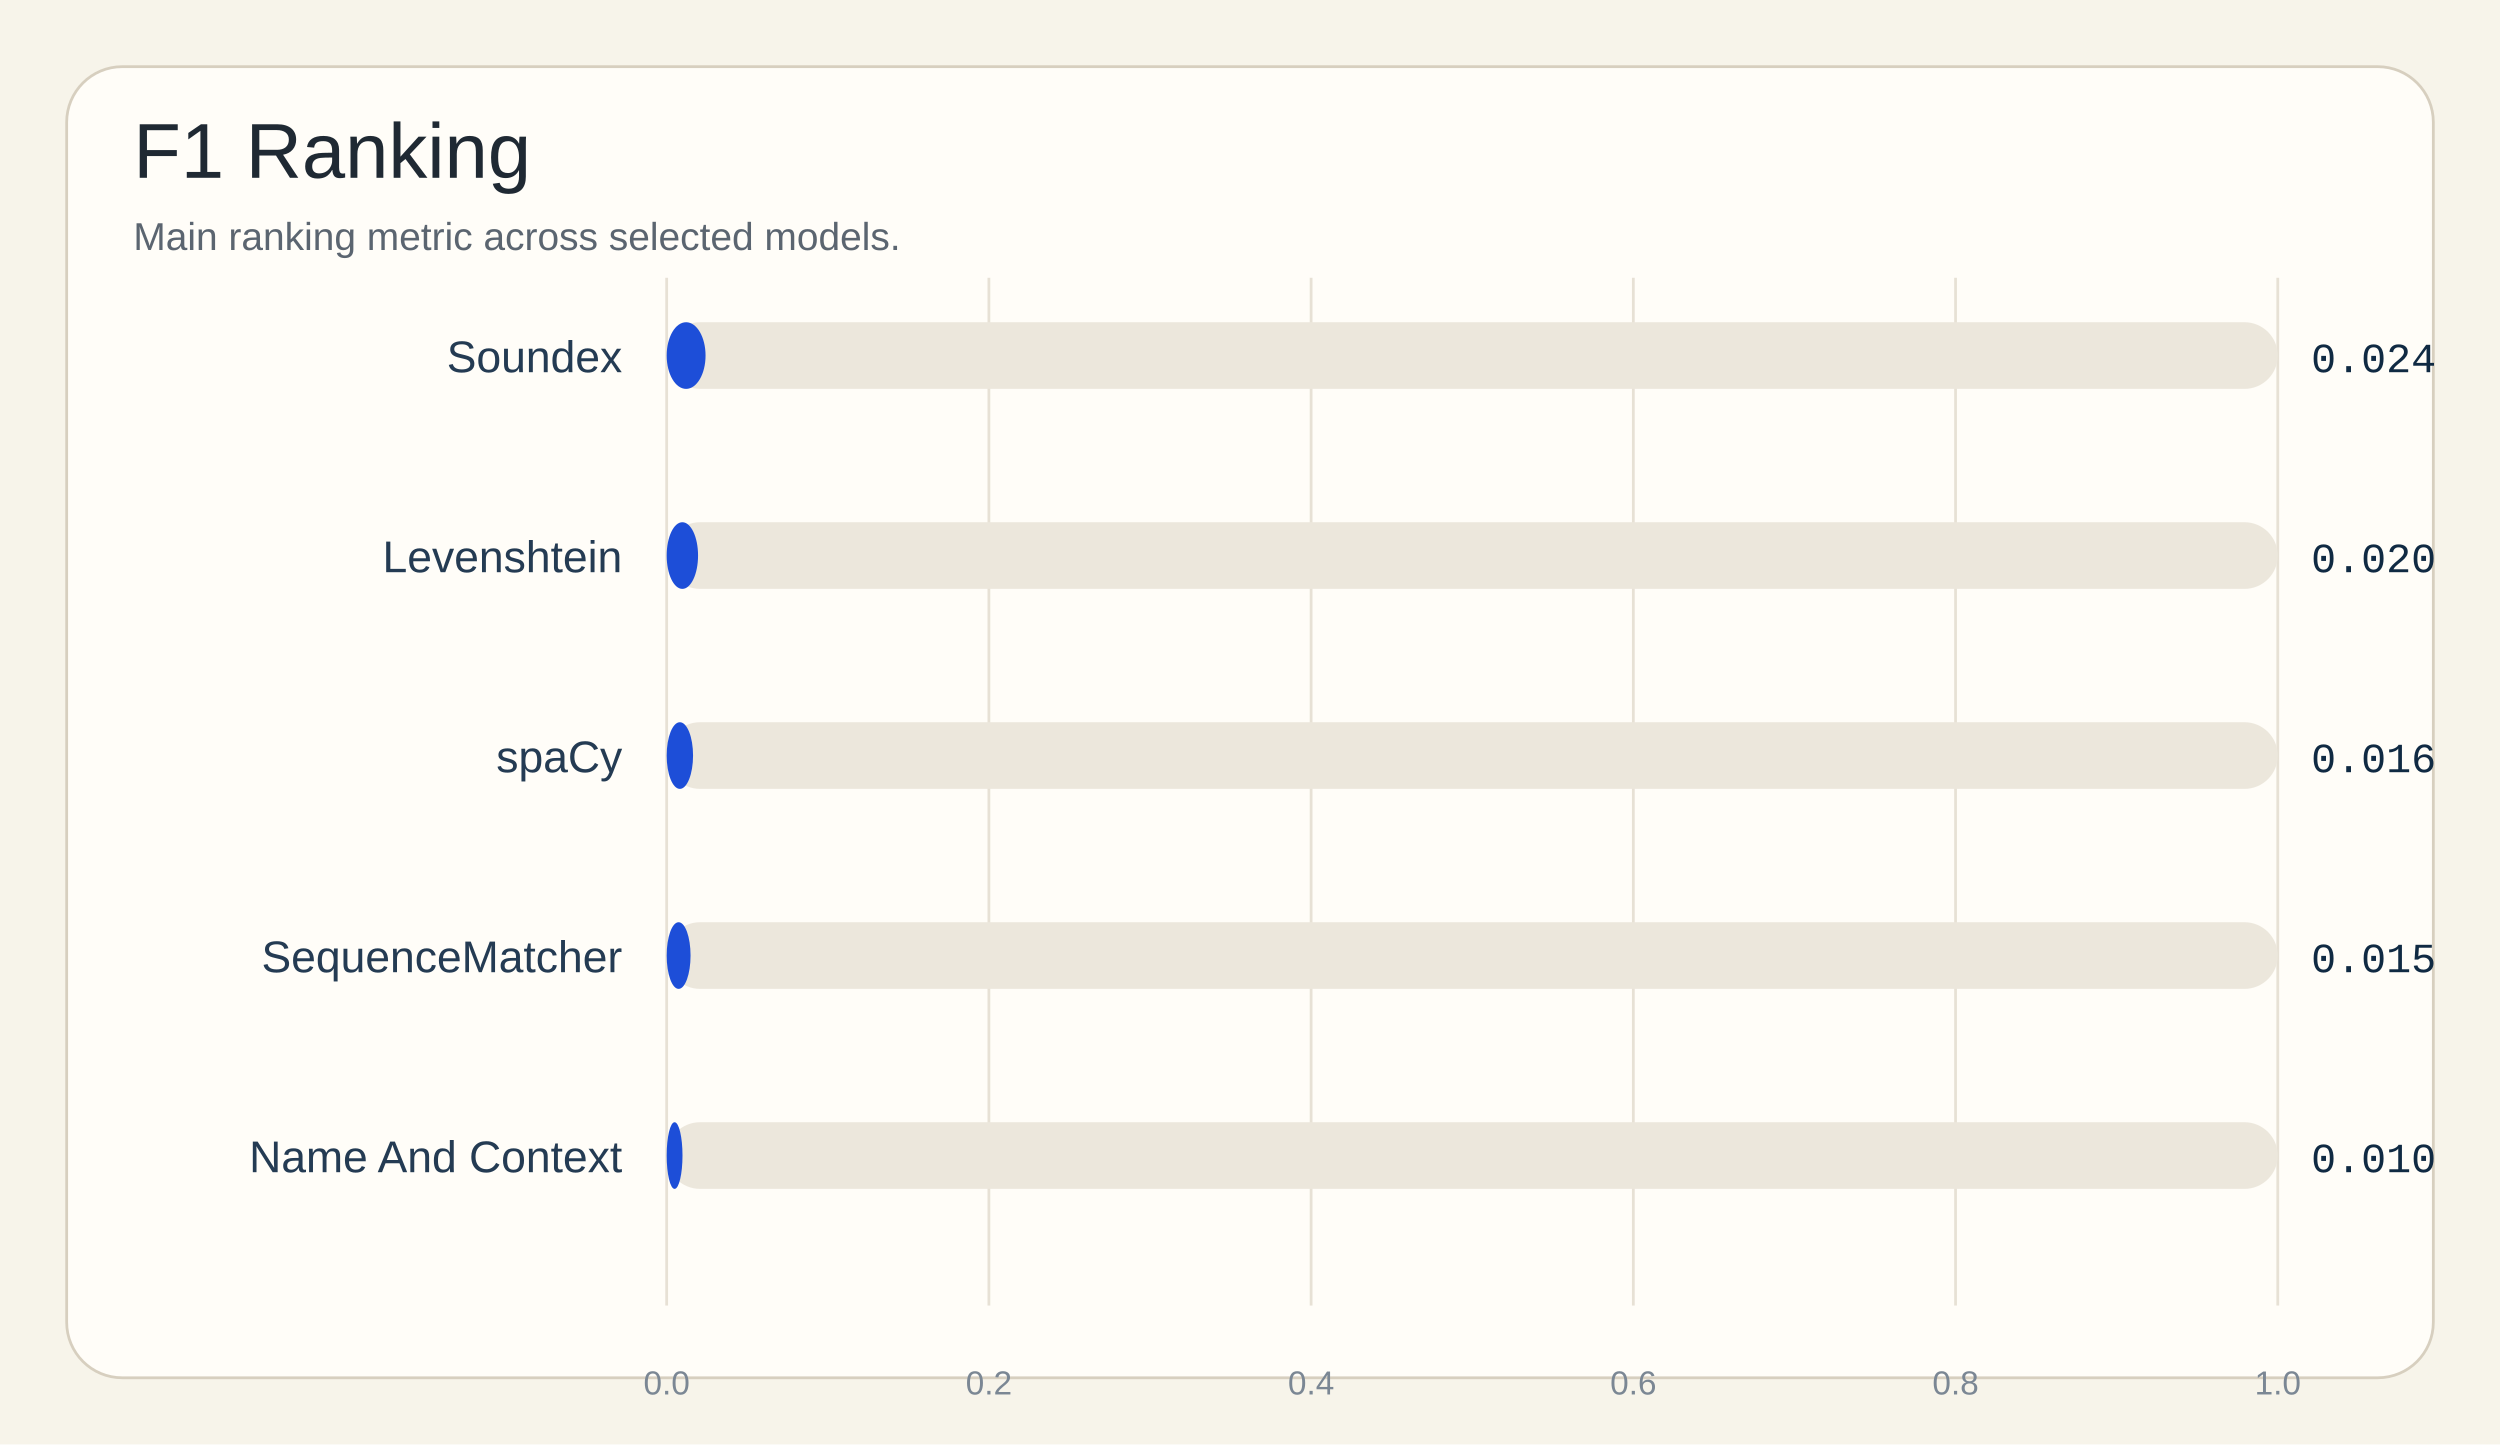
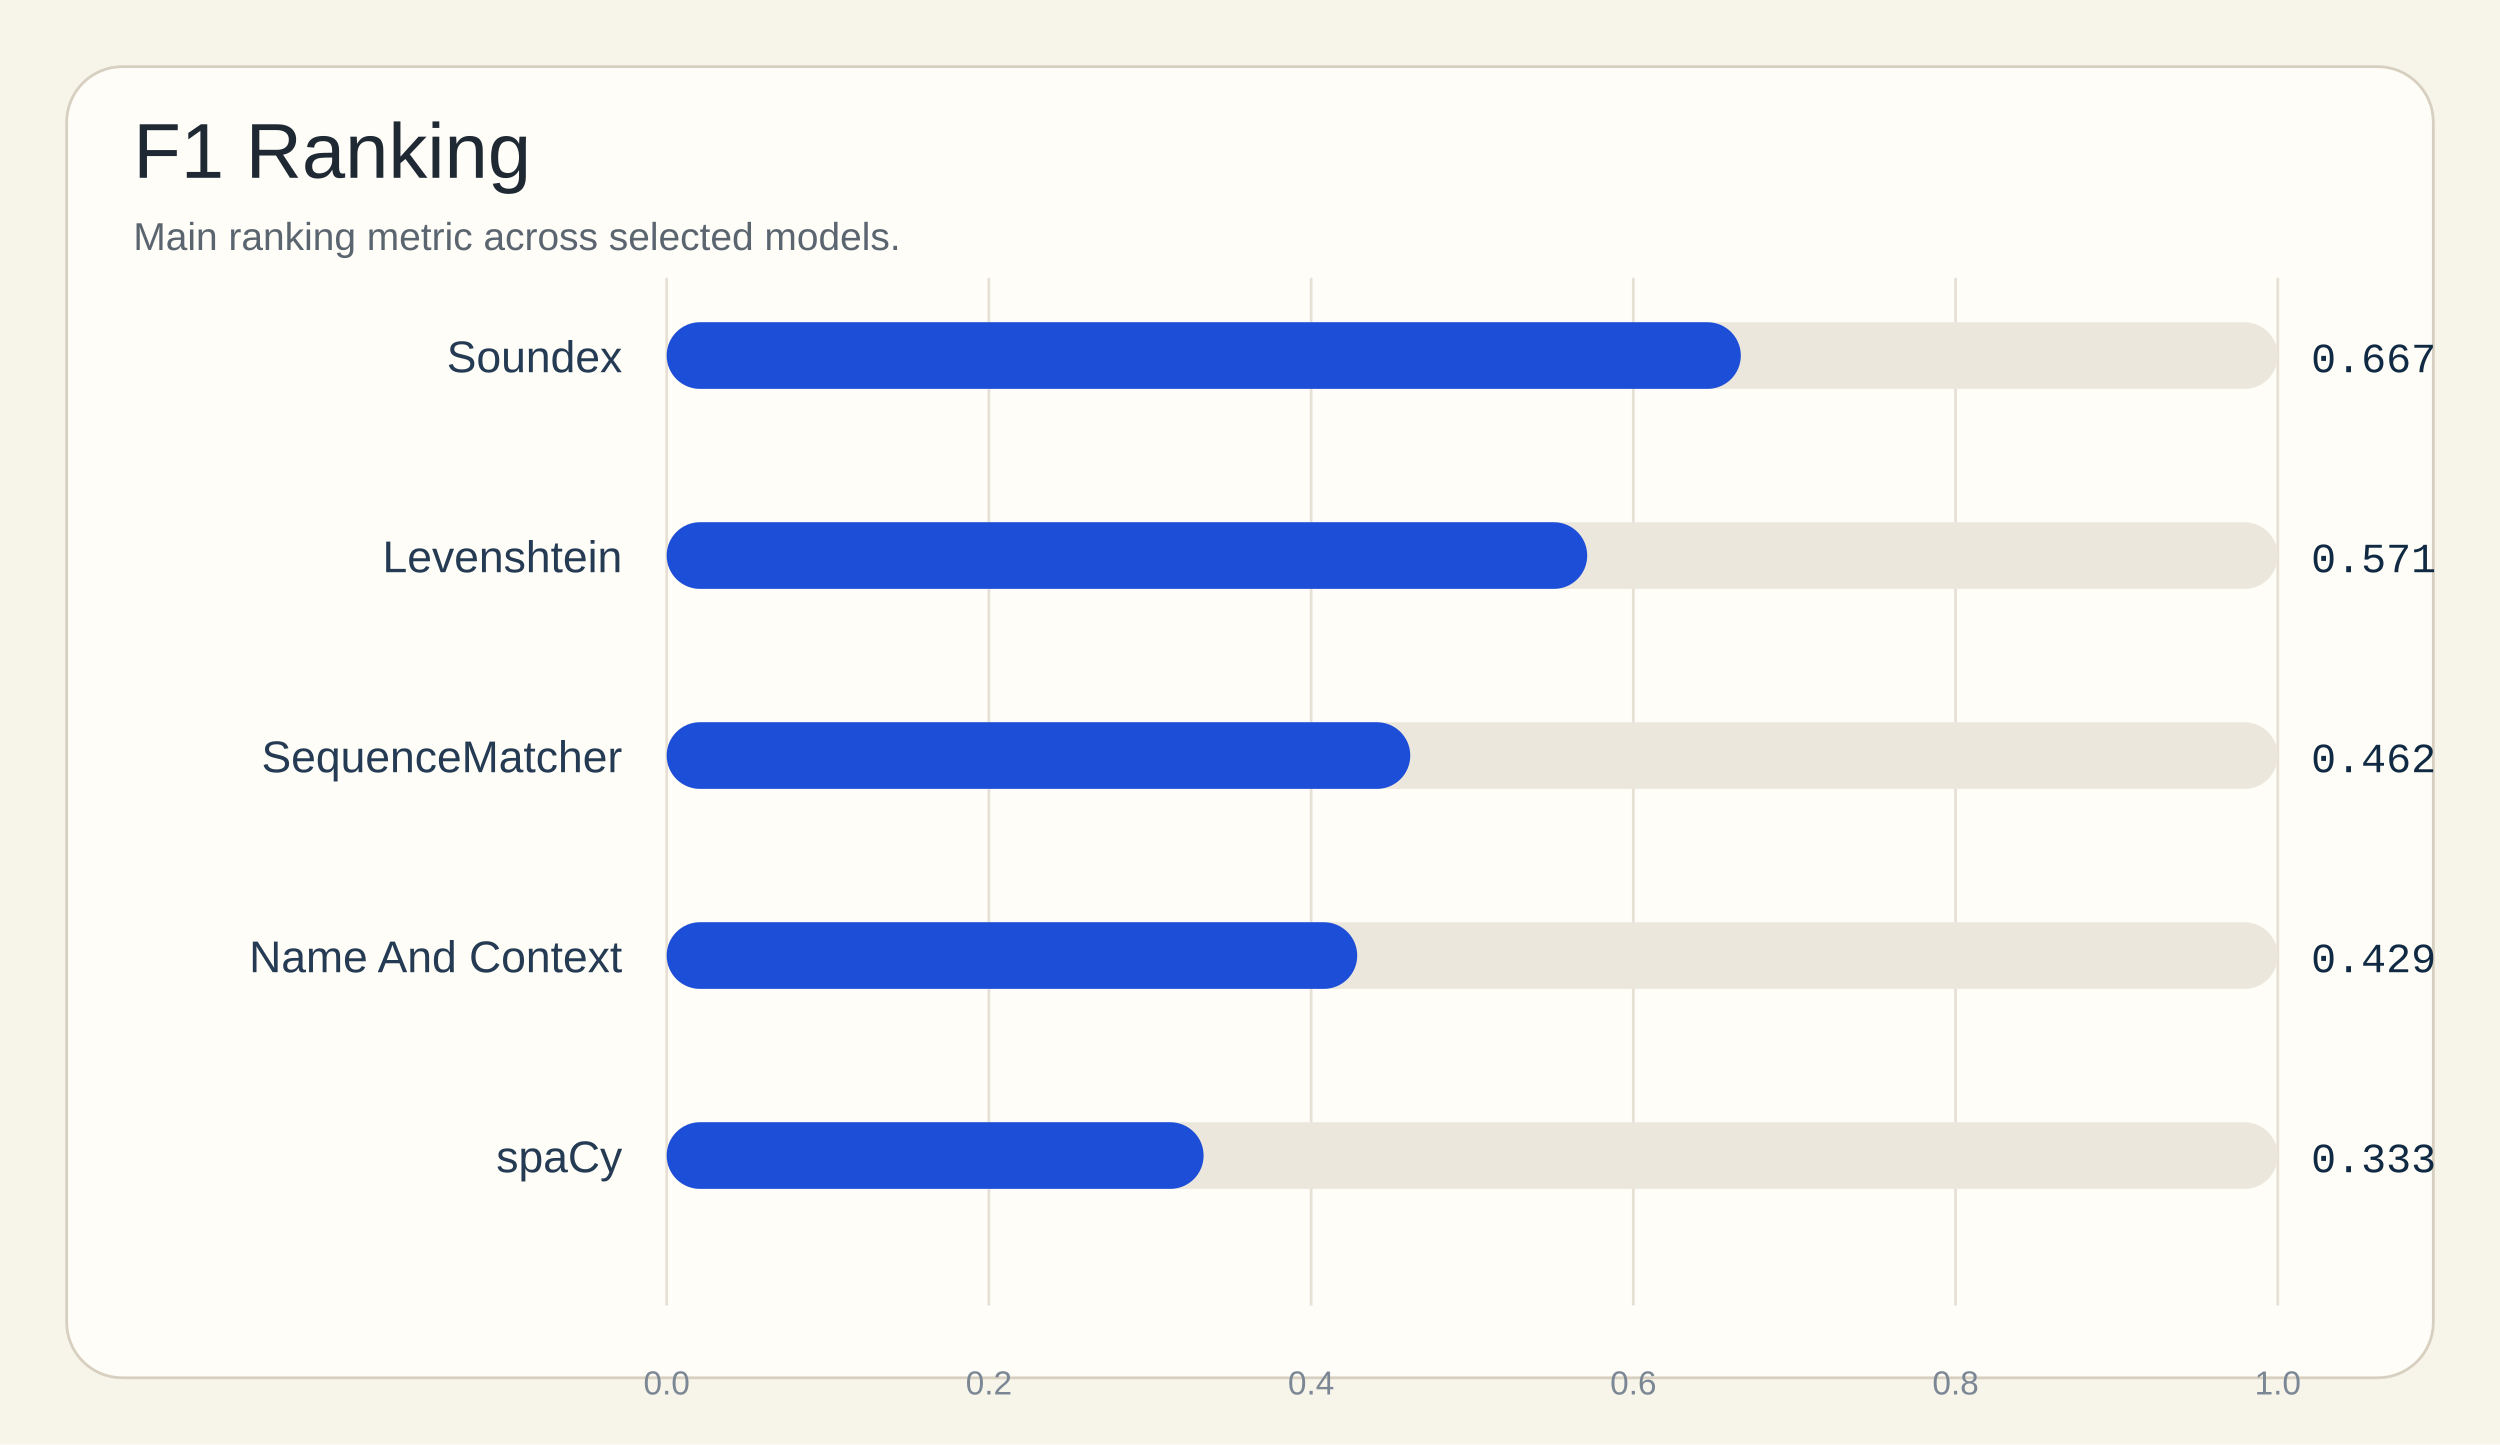
<svg xmlns="http://www.w3.org/2000/svg" width="900" height="520" viewBox="0 0 900 520" role="img">
  <rect width="100%" height="100%" fill="#f7f4ea" />
  <rect x="24" y="24" width="852" height="472" rx="20" fill="#fffdf8" stroke="#d7cfbf" />
  <text x="48" y="64" font-size="28" font-family="Segoe UI, Arial, sans-serif" fill="#1f2933">F1 Ranking</text>
  <text x="48" y="90" font-size="14" font-family="Segoe UI, Arial, sans-serif" fill="#5b6570">Main ranking metric across selected models.</text>
  <line x1="240.0" y1="100" x2="240.0" y2="470" stroke="#e7e1d5" />
  <text x="240.0" y="502" text-anchor="middle" font-size="12" font-family="Segoe UI, Arial, sans-serif" fill="#7b8794">0.0</text>
  <line x1="356.0" y1="100" x2="356.0" y2="470" stroke="#e7e1d5" />
  <text x="356.0" y="502" text-anchor="middle" font-size="12" font-family="Segoe UI, Arial, sans-serif" fill="#7b8794">0.2</text>
  <line x1="472.0" y1="100" x2="472.0" y2="470" stroke="#e7e1d5" />
  <text x="472.0" y="502" text-anchor="middle" font-size="12" font-family="Segoe UI, Arial, sans-serif" fill="#7b8794">0.4</text>
  <line x1="588.0" y1="100" x2="588.0" y2="470" stroke="#e7e1d5" />
  <text x="588.0" y="502" text-anchor="middle" font-size="12" font-family="Segoe UI, Arial, sans-serif" fill="#7b8794">0.6</text>
  <line x1="704.0" y1="100" x2="704.0" y2="470" stroke="#e7e1d5" />
  <text x="704.0" y="502" text-anchor="middle" font-size="12" font-family="Segoe UI, Arial, sans-serif" fill="#7b8794">0.8</text>
  <line x1="820.0" y1="100" x2="820.0" y2="470" stroke="#e7e1d5" />
  <text x="820.0" y="502" text-anchor="middle" font-size="12" font-family="Segoe UI, Arial, sans-serif" fill="#7b8794">1.0</text>
  <text x="224" y="134" text-anchor="end" font-size="16" font-family="Segoe UI, Arial, sans-serif" fill="#243b53">Soundex</text>
  <rect x="240" y="116" width="580" height="24" rx="12" fill="#ece7dc" />
-   <rect x="240" y="116" width="14.0" height="24" rx="12" fill="#1d4ed8" />
-   <text x="832" y="134" font-size="15" font-family="Consolas, Courier New, monospace" fill="#102a43">0.024</text>
+   <rect x="240" y="116" width="386.7" height="24" rx="12" fill="#1d4ed8" />
+   <text x="832" y="134" font-size="15" font-family="Consolas, Courier New, monospace" fill="#102a43">0.667</text>
  <text x="224" y="206" text-anchor="end" font-size="16" font-family="Segoe UI, Arial, sans-serif" fill="#243b53">Levenshtein</text>
  <rect x="240" y="188" width="580" height="24" rx="12" fill="#ece7dc" />
-   <rect x="240" y="188" width="11.3" height="24" rx="12" fill="#1d4ed8" />
-   <text x="832" y="206" font-size="15" font-family="Consolas, Courier New, monospace" fill="#102a43">0.020</text>
-   <text x="224" y="278" text-anchor="end" font-size="16" font-family="Segoe UI, Arial, sans-serif" fill="#243b53">spaCy</text>
+   <rect x="240" y="188" width="331.4" height="24" rx="12" fill="#1d4ed8" />
+   <text x="832" y="206" font-size="15" font-family="Consolas, Courier New, monospace" fill="#102a43">0.571</text>
+   <text x="224" y="278" text-anchor="end" font-size="16" font-family="Segoe UI, Arial, sans-serif" fill="#243b53">SequenceMatcher</text>
  <rect x="240" y="260" width="580" height="24" rx="12" fill="#ece7dc" />
-   <rect x="240" y="260" width="9.5" height="24" rx="12" fill="#1d4ed8" />
-   <text x="832" y="278" font-size="15" font-family="Consolas, Courier New, monospace" fill="#102a43">0.016</text>
-   <text x="224" y="350" text-anchor="end" font-size="16" font-family="Segoe UI, Arial, sans-serif" fill="#243b53">SequenceMatcher</text>
+   <rect x="240" y="260" width="267.7" height="24" rx="12" fill="#1d4ed8" />
+   <text x="832" y="278" font-size="15" font-family="Consolas, Courier New, monospace" fill="#102a43">0.462</text>
+   <text x="224" y="350" text-anchor="end" font-size="16" font-family="Segoe UI, Arial, sans-serif" fill="#243b53">Name And Context</text>
  <rect x="240" y="332" width="580" height="24" rx="12" fill="#ece7dc" />
-   <rect x="240" y="332" width="8.6" height="24" rx="12" fill="#1d4ed8" />
-   <text x="832" y="350" font-size="15" font-family="Consolas, Courier New, monospace" fill="#102a43">0.015</text>
-   <text x="224" y="422" text-anchor="end" font-size="16" font-family="Segoe UI, Arial, sans-serif" fill="#243b53">Name And Context</text>
+   <rect x="240" y="332" width="248.6" height="24" rx="12" fill="#1d4ed8" />
+   <text x="832" y="350" font-size="15" font-family="Consolas, Courier New, monospace" fill="#102a43">0.429</text>
+   <text x="224" y="422" text-anchor="end" font-size="16" font-family="Segoe UI, Arial, sans-serif" fill="#243b53">spaCy</text>
  <rect x="240" y="404" width="580" height="24" rx="12" fill="#ece7dc" />
-   <rect x="240" y="404" width="5.7" height="24" rx="12" fill="#1d4ed8" />
-   <text x="832" y="422" font-size="15" font-family="Consolas, Courier New, monospace" fill="#102a43">0.010</text>
+   <rect x="240" y="404" width="193.3" height="24" rx="12" fill="#1d4ed8" />
+   <text x="832" y="422" font-size="15" font-family="Consolas, Courier New, monospace" fill="#102a43">0.333</text>
</svg>
